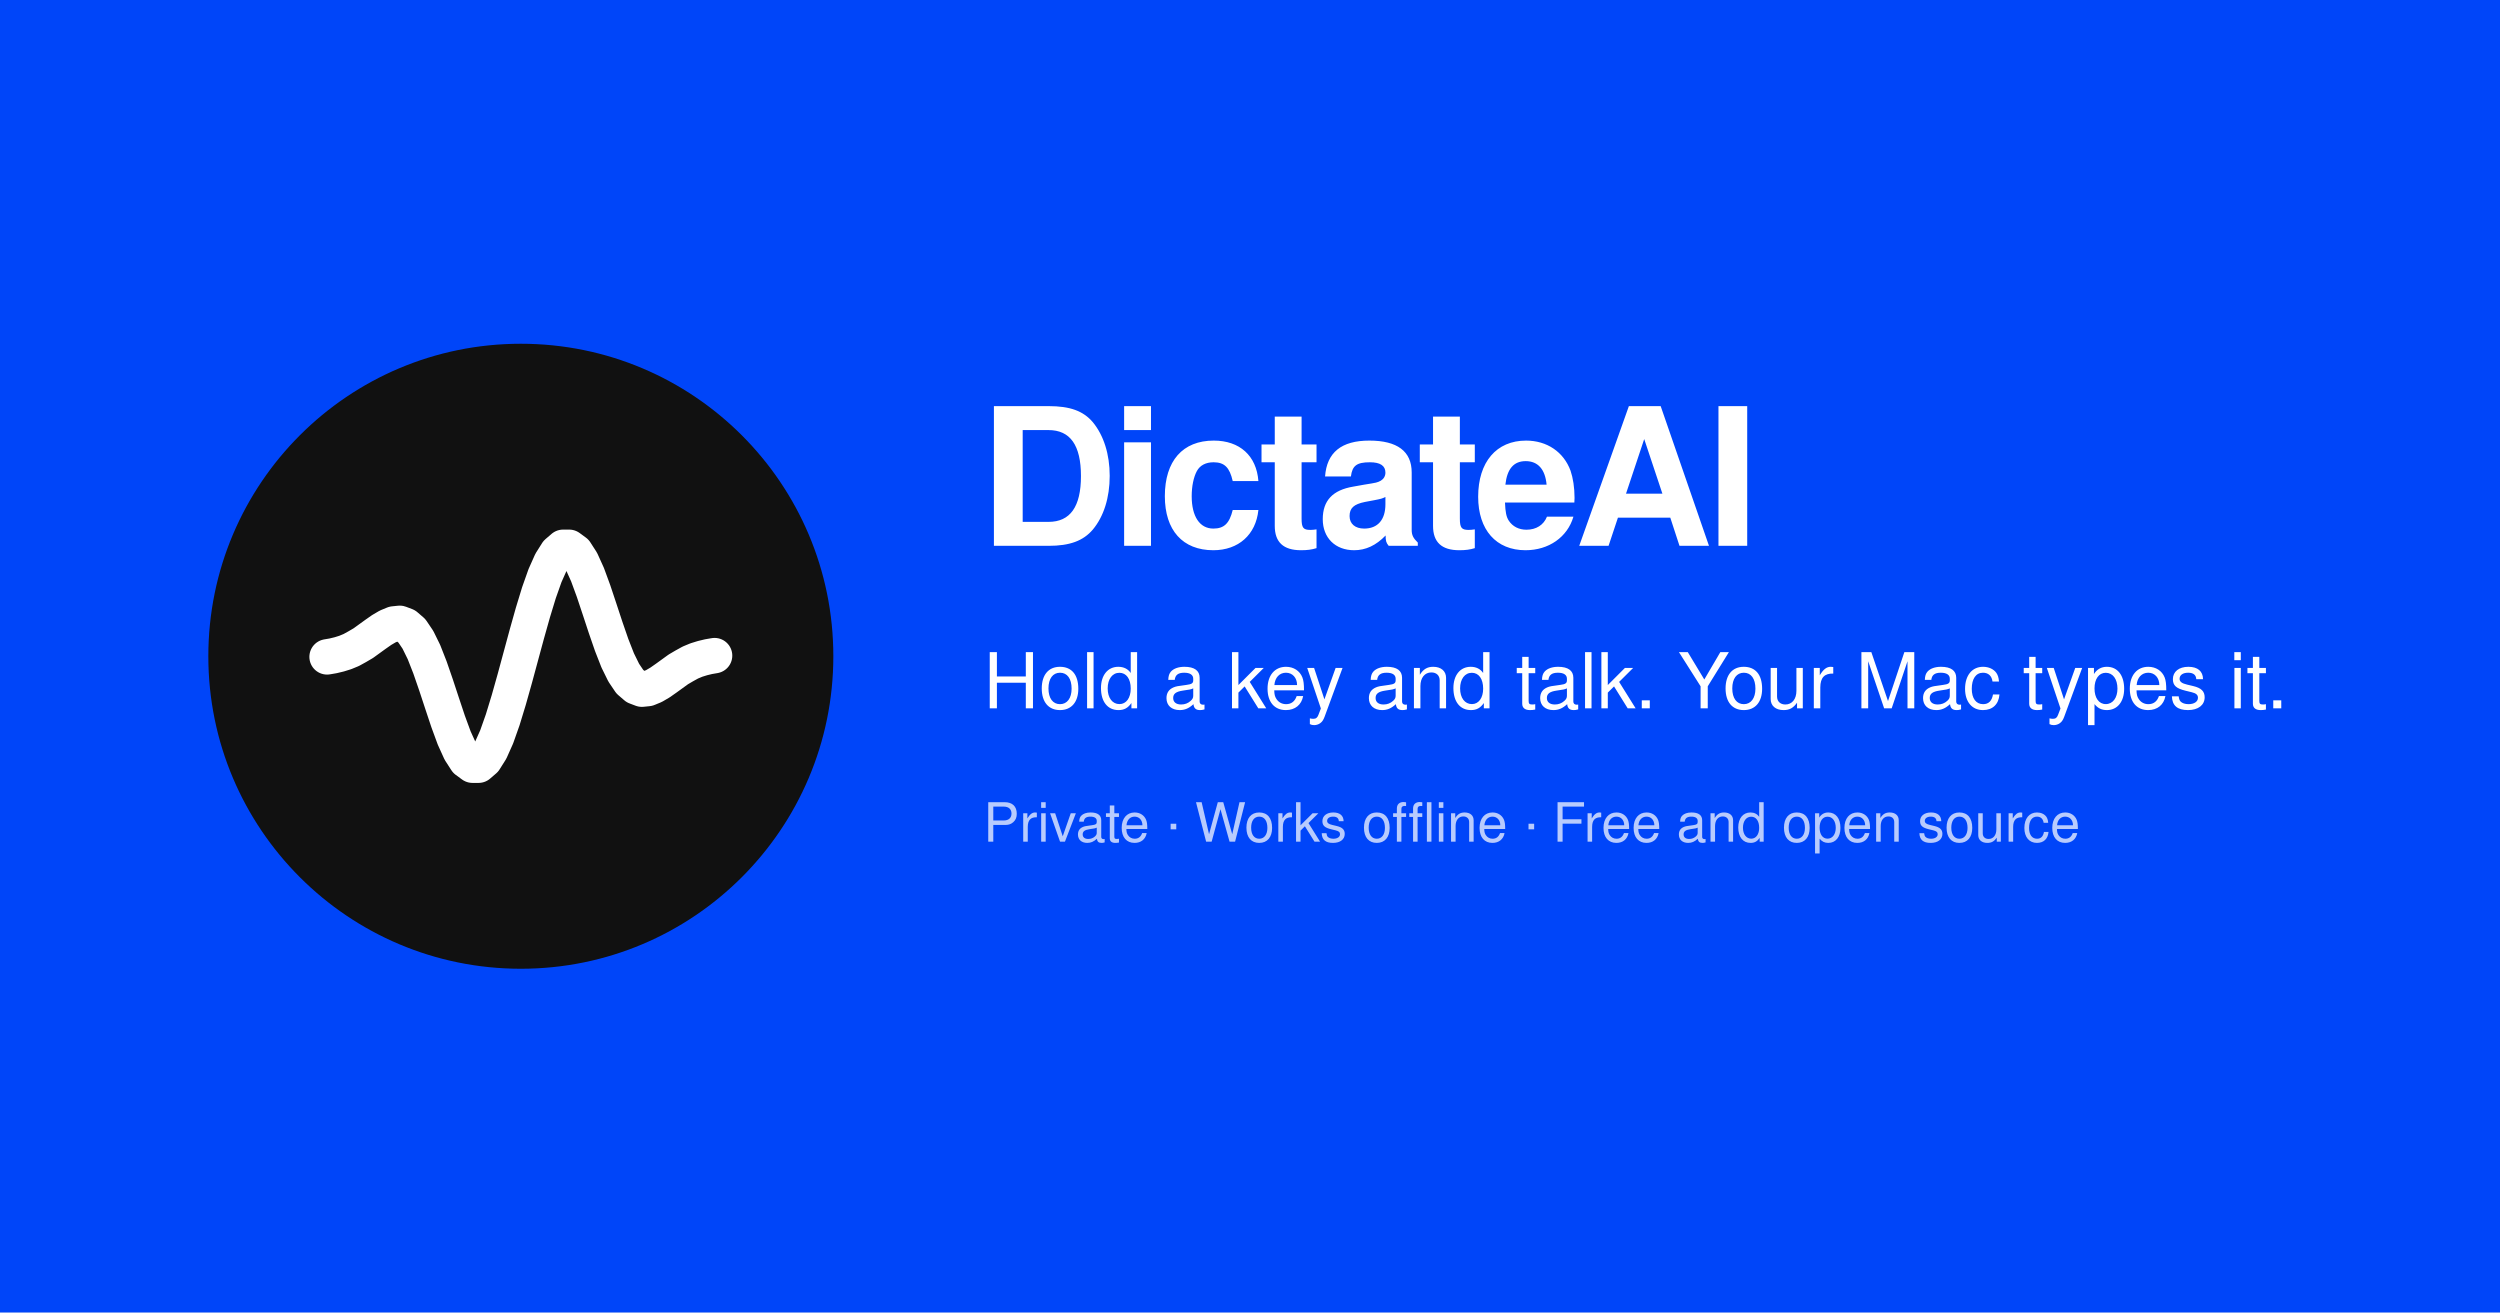
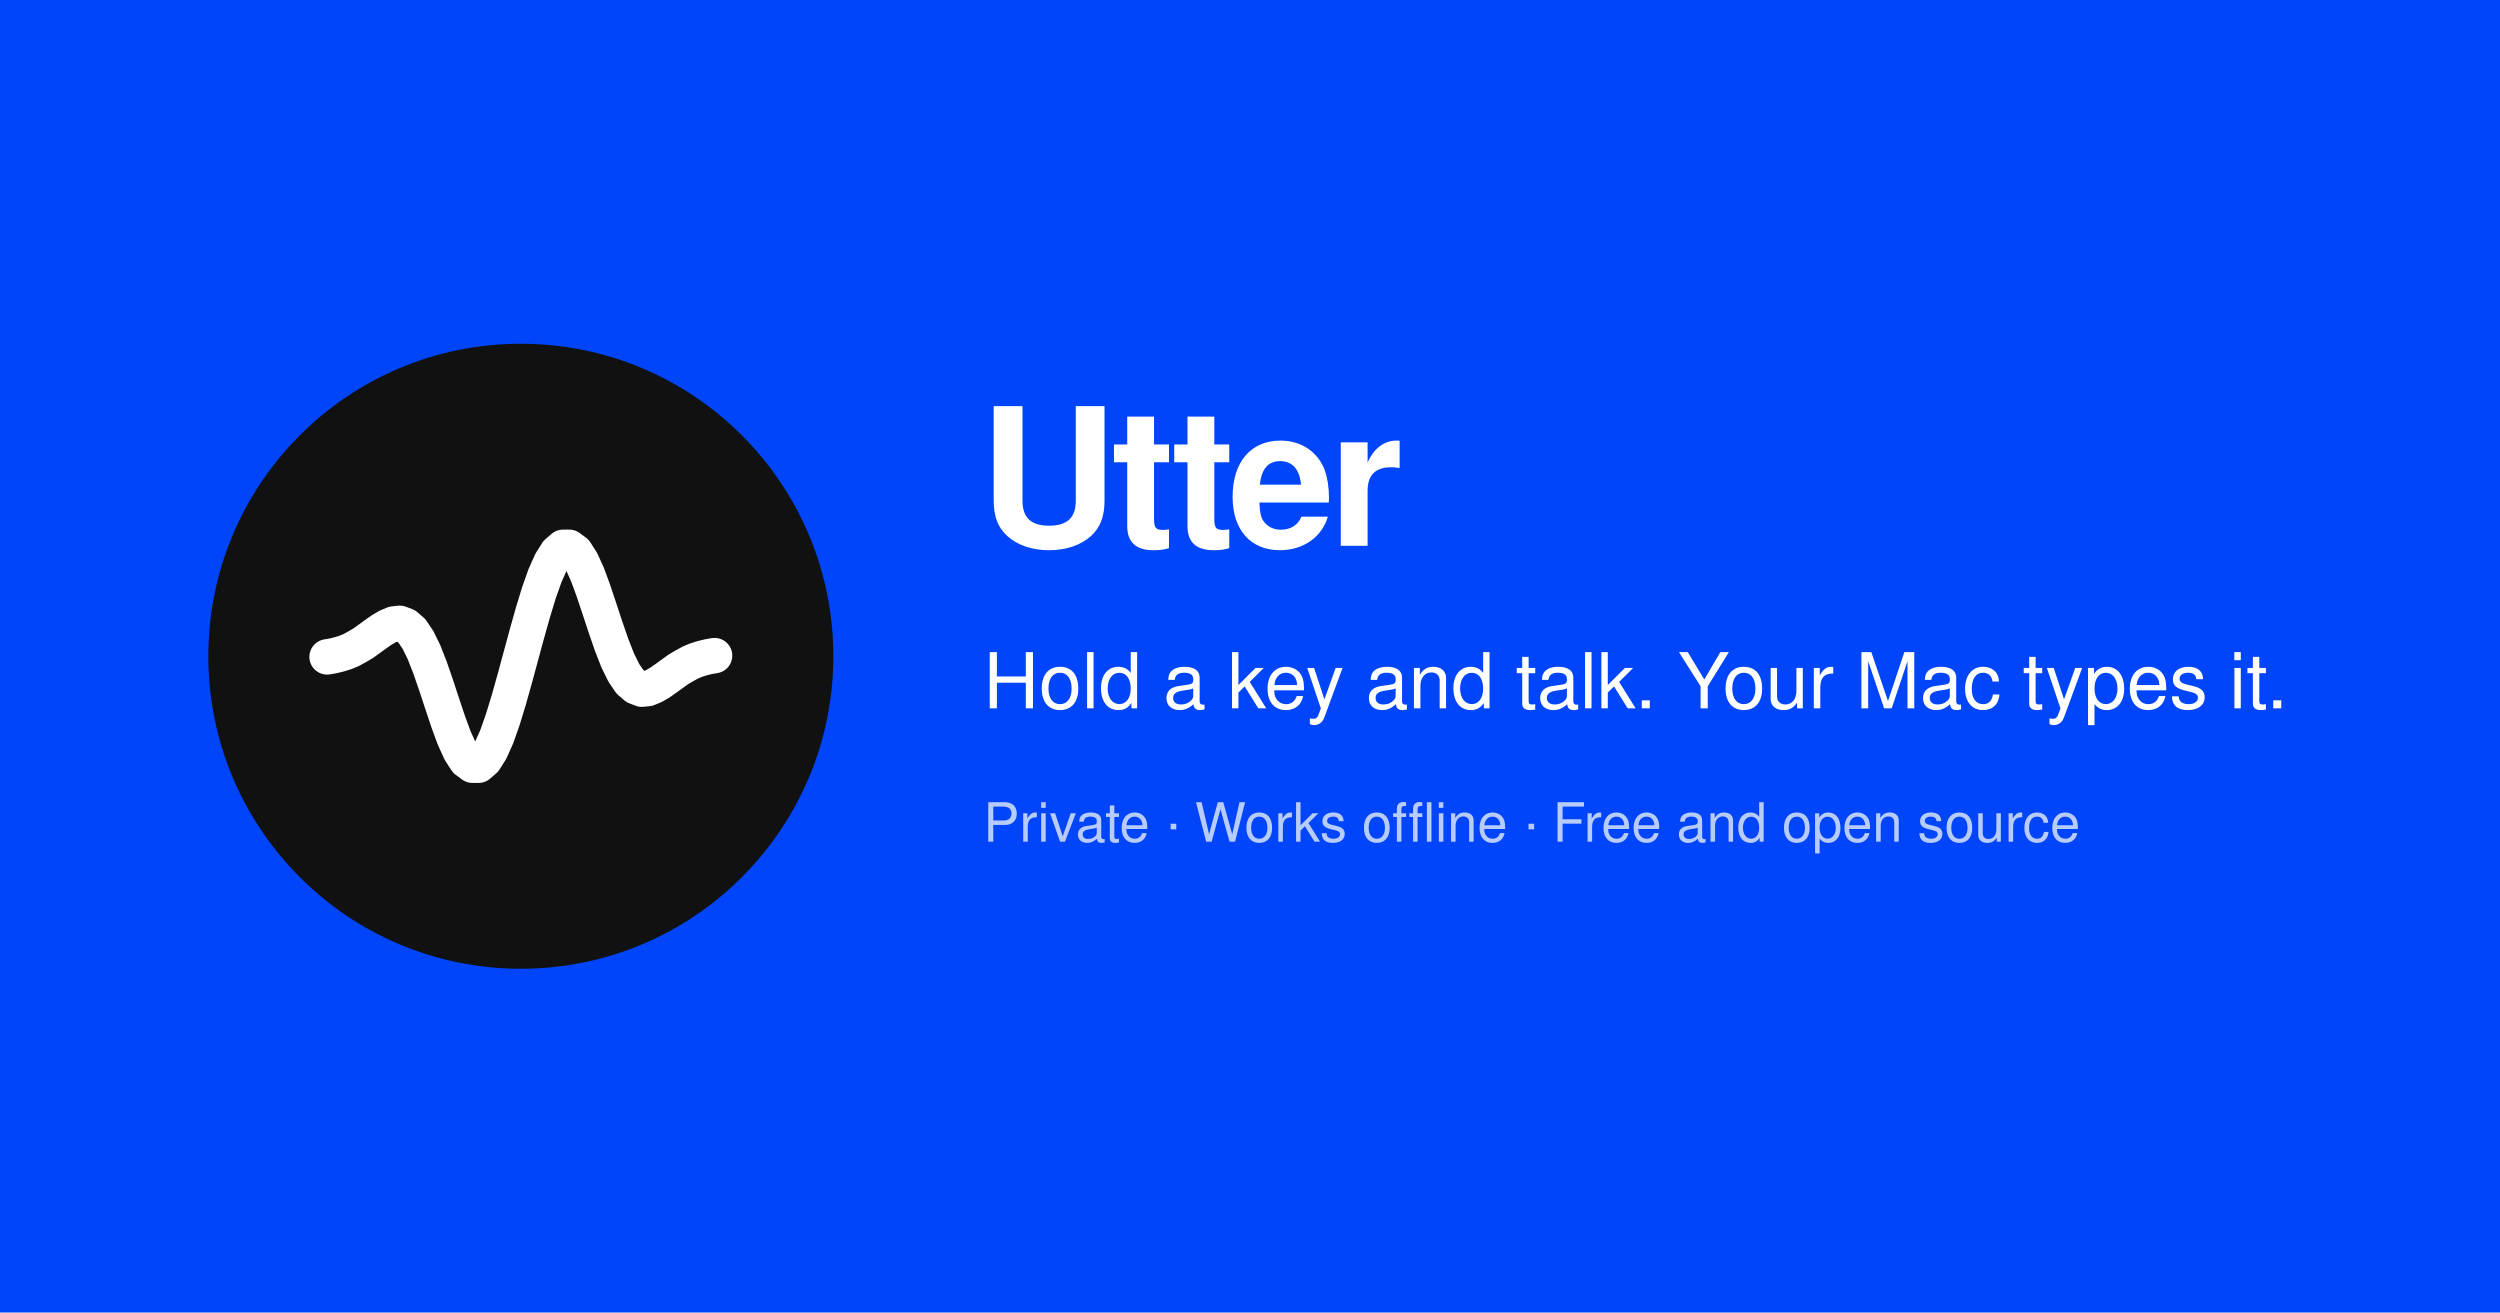
<svg xmlns="http://www.w3.org/2000/svg" width="1200" height="630" viewBox="0 0 1200 630">
  <rect width="1200" height="630" fill="#0045F9" />
  <circle cx="250" cy="315" r="150" fill="#111111" />
  <path d="M157.0 315.3 L159.9 314.8 L162.8 314.1 L165.7 313.2 L168.6 312.0 L171.5 310.4 L174.4 308.7 L177.3 306.6 L180.2 304.5 L183.2 302.4 L186.1 300.7 L189.0 299.5 L191.9 299.2 L194.8 300.3 L197.7 302.8 L200.6 307.1 L203.5 313.0 L206.4 320.4 L209.3 328.8 L212.2 337.6 L215.1 346.3 L218.0 354.2 L220.9 360.6 L223.8 365.1 L226.8 367.3 L229.7 367.3 L232.6 364.8 L235.5 360.2 L238.4 353.7 L241.3 345.5 L244.2 336.0 L247.1 325.7 L250.0 315.0 L252.9 304.3 L255.8 294.0 L258.7 284.5 L261.6 276.3 L264.5 269.8 L267.4 265.2 L270.3 262.7 L273.2 262.7 L276.2 264.9 L279.1 269.4 L282.0 275.8 L284.9 283.7 L287.8 292.4 L290.7 301.2 L293.6 309.6 L296.5 317.0 L299.4 322.9 L302.3 327.2 L305.2 329.7 L308.1 330.8 L311.0 330.5 L313.9 329.3 L316.8 327.6 L319.8 325.5 L322.7 323.4 L325.6 321.3 L328.5 319.6 L331.4 318.0 L334.3 316.8 L337.2 315.9 L340.1 315.2 L343.0 314.7" fill="none" stroke="#FFFFFF" stroke-width="17" stroke-linecap="round" stroke-linejoin="round" />
-   <text x="470" y="262" font-family="Helvetica Neue, Helvetica, Arial, sans-serif" font-size="92" font-weight="700" fill="#FFFFFF" letter-spacing="-3">DictateAI</text>
+   <text x="470" y="262" font-family="Helvetica Neue, Helvetica, Arial, sans-serif" font-size="92" font-weight="700" fill="#FFFFFF" letter-spacing="-3">Utter</text>
  <text x="472" y="340" font-family="Helvetica Neue, Helvetica, Arial, sans-serif" font-size="37" font-weight="500" fill="#FFFFFF">Hold a key and talk. Your Mac types it.</text>
  <text x="472" y="404" font-family="Helvetica Neue, Helvetica, Arial, sans-serif" font-size="26" fill="#FFFFFF" fill-opacity="0.72">Private · Works offline · Free and open source</text>
</svg>
